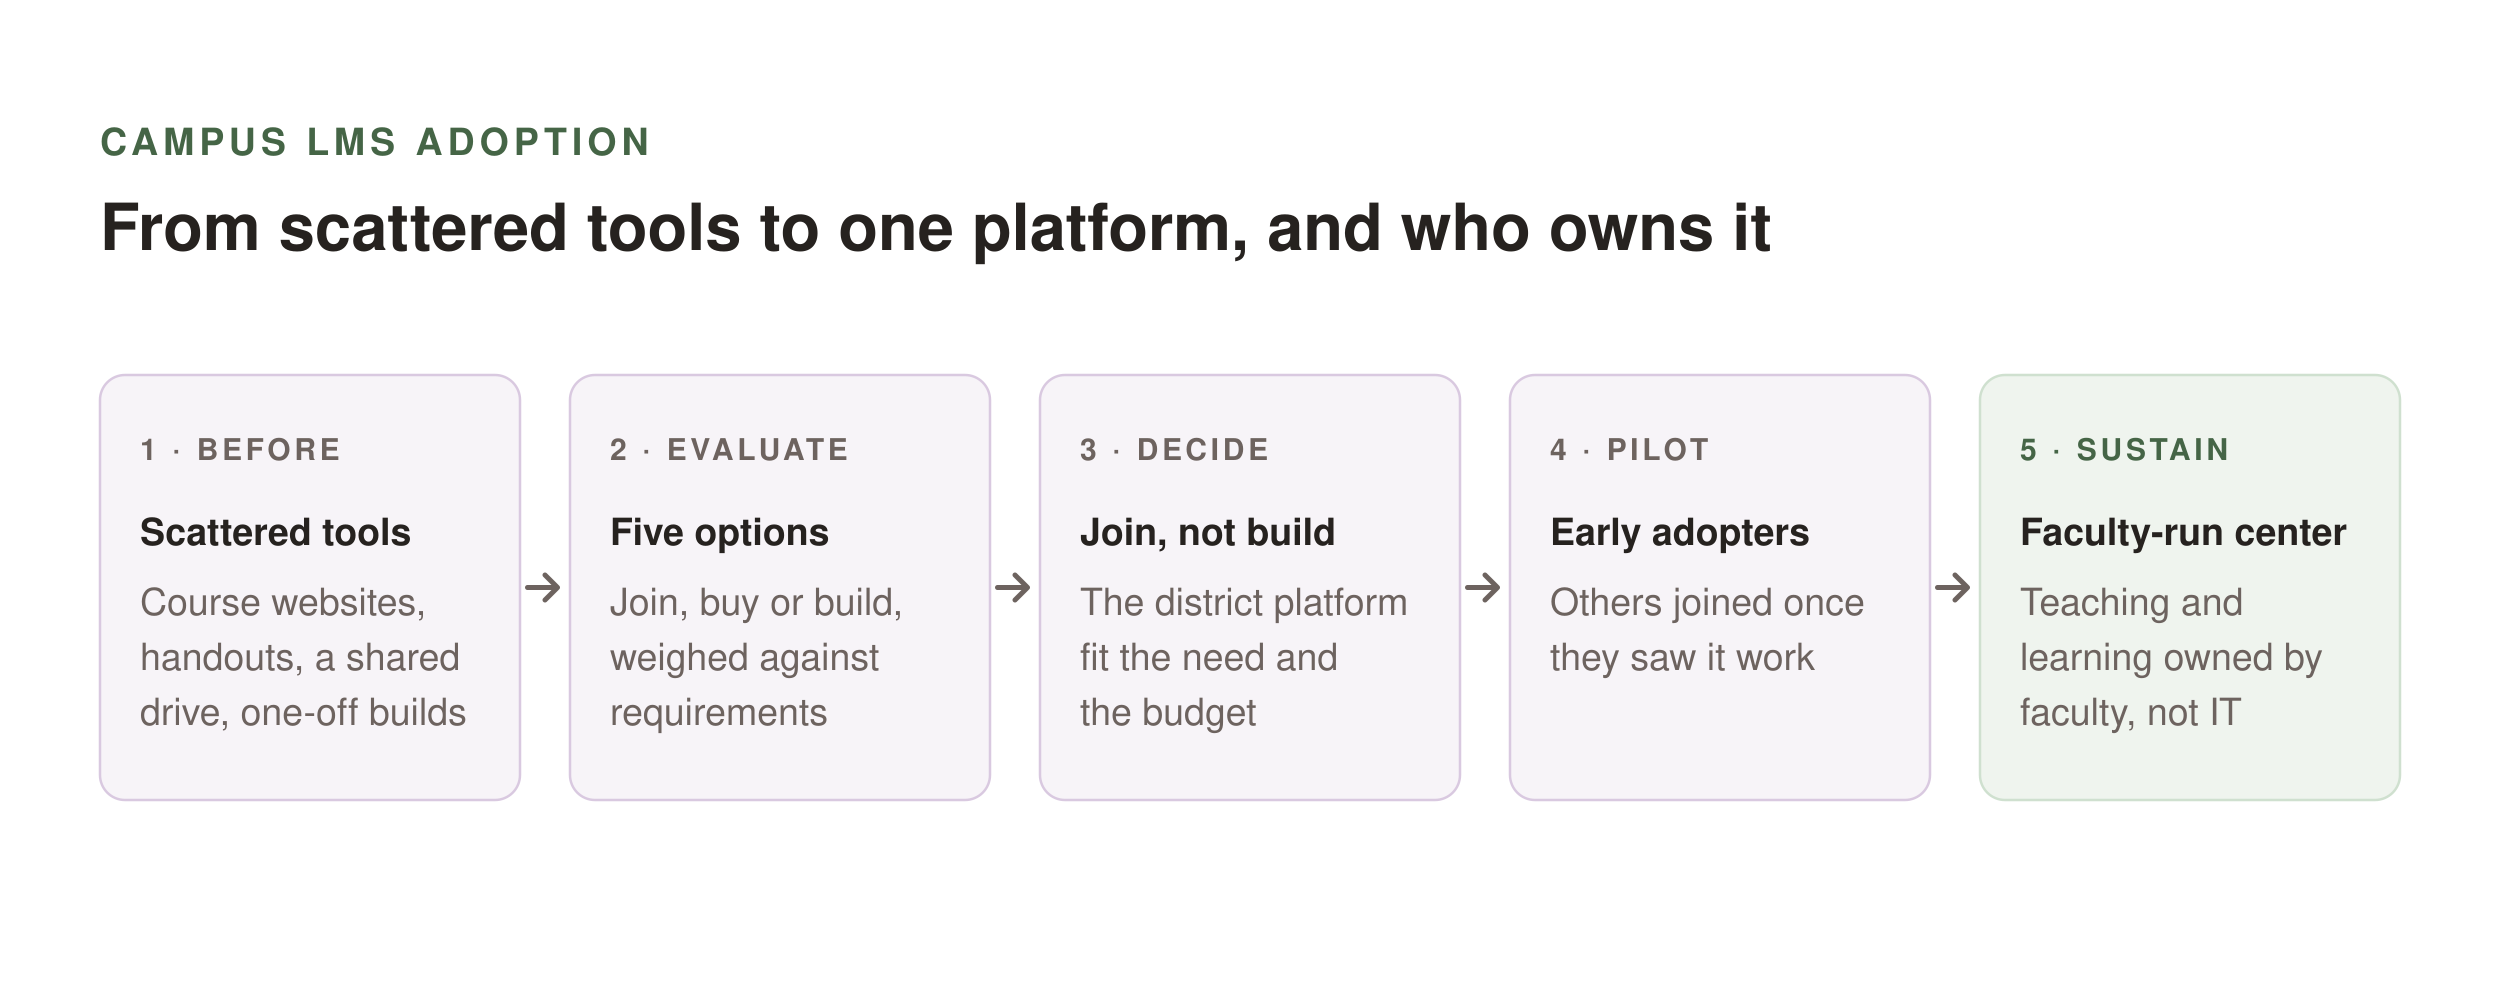
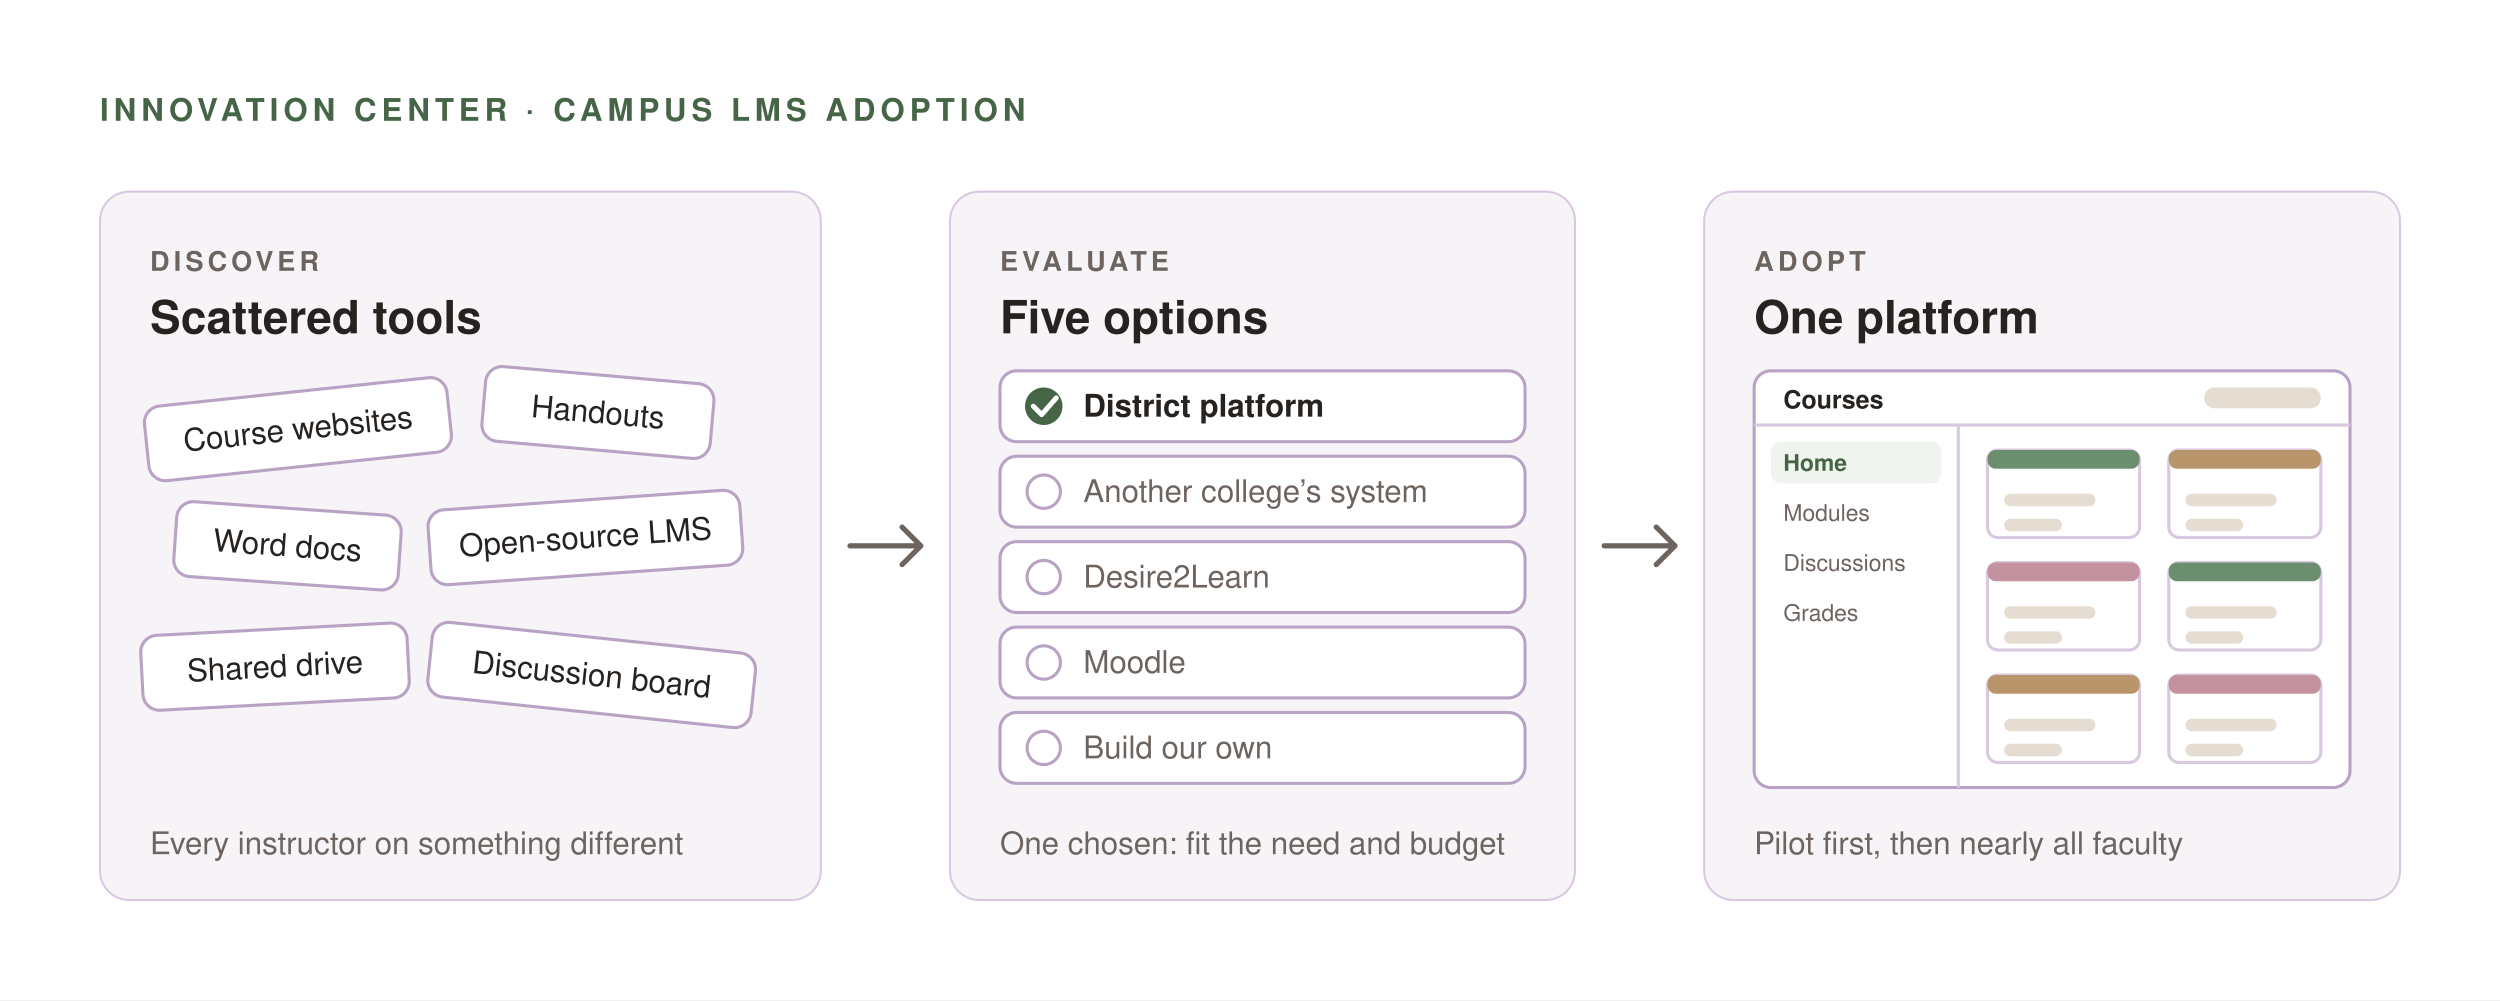
- <svg xmlns="http://www.w3.org/2000/svg" viewBox="0 0 1000 400" role="img" aria-labelledby="t d" font-family="'DM Sans', 'Helvetica Neue', Helvetica, Arial, sans-serif">
-   <rect width="1000" height="400" fill="#ffffff" />
-   <text x="40" y="62" font-size="15" font-weight="700" letter-spacing="2" fill="#456546">CAMPUS LMS ADOPTION</text>
-   <text x="40" y="100" font-size="26" font-weight="600" fill="#26221f">From scattered tools to one platform, and who owns it</text>
-   <g font-size="15" fill="#26221f">
-     <g>
-       <rect x="40" y="150" width="168" height="170" rx="10" fill="#f7f4f8" stroke="#d9c9e0" />
-       <text x="56" y="184" font-size="12" font-weight="700" letter-spacing="1.5" fill="#6d635f">1 · BEFORE</text>
-       <text x="56" y="218" font-weight="600">Scattered tools</text>
-       <text x="56" y="246" fill="#6d635f">Course websites,</text>
-       <text x="56" y="268" fill="#6d635f">handouts, a shared</text>
-       <text x="56" y="290" fill="#6d635f">drive, one-off builds</text>
-     </g>
-     <g>
-       <rect x="228" y="150" width="168" height="170" rx="10" fill="#f7f4f8" stroke="#d9c9e0" />
-       <text x="244" y="184" font-size="12" font-weight="700" letter-spacing="1.5" fill="#6d635f">2 · EVALUATE</text>
-       <text x="244" y="218" font-weight="600">Five options</text>
-       <text x="244" y="246" fill="#6d635f">Join, buy or build,</text>
-       <text x="244" y="268" fill="#6d635f">weighed against</text>
-       <text x="244" y="290" fill="#6d635f">requirements</text>
-     </g>
-     <g>
-       <rect x="416" y="150" width="168" height="170" rx="10" fill="#f7f4f8" stroke="#d9c9e0" />
-       <text x="432" y="184" font-size="12" font-weight="700" letter-spacing="1.5" fill="#6d635f">3 · DECIDE</text>
-       <text x="432" y="218" font-weight="600">Join, not build</text>
-       <text x="432" y="246" fill="#6d635f">The district platform</text>
-       <text x="432" y="268" fill="#6d635f">fit the need and</text>
-       <text x="432" y="290" fill="#6d635f">the budget</text>
-     </g>
-     <g>
-       <rect x="604" y="150" width="168" height="170" rx="10" fill="#f7f4f8" stroke="#d9c9e0" />
-       <text x="620" y="184" font-size="12" font-weight="700" letter-spacing="1.5" fill="#6d635f">4 · PILOT</text>
-       <text x="620" y="218" font-weight="600">Early adopters</text>
-       <text x="620" y="246" fill="#6d635f">Others joined once</text>
-       <text x="620" y="268" fill="#6d635f">they saw it work</text>
-     </g>
-     <g>
-       <rect x="792" y="150" width="168" height="170" rx="10" fill="#eff4ee" stroke="#cfe0cf" />
-       <text x="808" y="184" font-size="12" font-weight="700" letter-spacing="1.5" fill="#456546">5 · SUSTAIN</text>
-       <text x="808" y="218" font-weight="600">Faculty-run center</text>
-       <text x="808" y="246" fill="#6d635f">Teaching and</text>
-       <text x="808" y="268" fill="#6d635f">learning owned by</text>
-       <text x="808" y="290" fill="#6d635f">faculty, not IT</text>
-     </g>
+ <svg xmlns="http://www.w3.org/2000/svg" viewBox="0 0 1200 480" role="img" aria-labelledby="t d" font-family="'DM Sans','Helvetica Neue',Helvetica,Arial,sans-serif">
+   <rect width="1200" height="480" fill="#ffffff" />
+   <text x="48" y="58" font-size="15" font-weight="700" letter-spacing="2.4" fill="#456546">INNOVATION CENTER · CAMPUS LMS ADOPTION</text>
+   <rect x="48" y="92" width="346" height="340" rx="14" fill="#f7f4f8" stroke="#d9c9e0" />
+   <text x="72" y="130" font-size="13" font-weight="700" letter-spacing="2" fill="#6d635f">DISCOVER</text>
+   <text x="72" y="160" font-size="22" font-weight="600" fill="#26221f">Scattered tools</text>
+   <text x="72" y="410" font-size="15" fill="#6d635f">Every instructor on something different</text>
+   <g transform="rotate(-6 143.0 206.0)">
+     <rect x="70" y="188" width="146" height="36" rx="8" fill="#ffffff" stroke="#b9a3c4" stroke-width="1.5" />
+     <text x="143.0" y="211.0" text-anchor="middle" font-size="15" fill="#26221f">Course websites</text>
  </g>
-   <g stroke="#6d635f" stroke-width="2" fill="none" stroke-linecap="round" stroke-linejoin="round">
-     <path d="M211 235h12m-5-5l5 5-5 5" />
-     <path d="M399 235h12m-5-5l5 5-5 5" />
-     <path d="M587 235h12m-5-5l5 5-5 5" />
-     <path d="M775 235h12m-5-5l5 5-5 5" />
+   <g transform="rotate(5 287.0 198.0)">
+     <rect x="232" y="180" width="110" height="36" rx="8" fill="#ffffff" stroke="#b9a3c4" stroke-width="1.5" />
+     <text x="287.0" y="203.0" text-anchor="middle" font-size="15" fill="#26221f">Handouts</text>
  </g>
+   <g transform="rotate(4 138.0 262.0)">
+     <rect x="84" y="244" width="108" height="36" rx="8" fill="#ffffff" stroke="#b9a3c4" stroke-width="1.5" />
+     <text x="138.0" y="267.0" text-anchor="middle" font-size="15" fill="#26221f">Word docs</text>
+   </g>
+   <g transform="rotate(-4 281.0 258.0)">
+     <rect x="206" y="240" width="150" height="36" rx="8" fill="#ffffff" stroke="#b9a3c4" stroke-width="1.5" />
+     <text x="281.0" y="263.0" text-anchor="middle" font-size="15" fill="#26221f">Open-source LMS</text>
+   </g>
+   <g transform="rotate(-3 132.0 320.0)">
+     <rect x="68" y="302" width="128" height="36" rx="8" fill="#ffffff" stroke="#b9a3c4" stroke-width="1.5" />
+     <text x="132.0" y="325.0" text-anchor="middle" font-size="15" fill="#26221f">Shared drive</text>
+   </g>
+   <g transform="rotate(6 284.0 324.0)">
+     <rect x="206" y="306" width="156" height="36" rx="8" fill="#ffffff" stroke="#b9a3c4" stroke-width="1.5" />
+     <text x="284.0" y="329.0" text-anchor="middle" font-size="15" fill="#26221f">Discussion board</text>
+   </g>
+   <path d="M408 262h34m-9-9l9 9-9 9" stroke="#6d635f" stroke-width="2.5" fill="none" stroke-linecap="round" stroke-linejoin="round" />
+   <rect x="456" y="92" width="300" height="340" rx="14" fill="#f7f4f8" stroke="#d9c9e0" />
+   <text x="480" y="130" font-size="13" font-weight="700" letter-spacing="2" fill="#6d635f">EVALUATE</text>
+   <text x="480" y="160" font-size="22" font-weight="600" fill="#26221f">Five options</text>
+   <text x="480" y="410" font-size="15" fill="#6d635f">One chosen: fit the need and budget</text>
+   <g transform="rotate(0 606.0 195.0)">
+     <rect x="480" y="178" width="252" height="34" rx="8" fill="#ffffff" stroke="#b9a3c4" stroke-width="1.5" />
+     <circle cx="501" cy="195.0" r="9" fill="#456546" />
+     <path d="M496 195.0l4 4 7-8" stroke="#fff" stroke-width="2.4" fill="none" stroke-linecap="round" stroke-linejoin="round" />
+     <text x="520" y="200.0" font-size="15" font-weight="700" fill="#26221f">District platform</text>
+   </g>
+   <g transform="rotate(0 606.0 236.0)">
+     <rect x="480" y="219" width="252" height="34" rx="8" fill="#ffffff" stroke="#b9a3c4" stroke-width="1.5" />
+     <circle cx="501" cy="236.0" r="8" fill="#ffffff" stroke="#b9a3c4" stroke-width="1.5" />
+     <text x="520" y="241.0" font-size="15" fill="#6d635f">Another college’s system</text>
+   </g>
+   <g transform="rotate(0 606.0 277.0)">
+     <rect x="480" y="260" width="252" height="34" rx="8" fill="#ffffff" stroke="#b9a3c4" stroke-width="1.5" />
+     <circle cx="501" cy="277.0" r="8" fill="#ffffff" stroke="#b9a3c4" stroke-width="1.5" />
+     <text x="520" y="282.0" font-size="15" fill="#6d635f">Desire2Learn</text>
+   </g>
+   <g transform="rotate(0 606.0 318.0)">
+     <rect x="480" y="301" width="252" height="34" rx="8" fill="#ffffff" stroke="#b9a3c4" stroke-width="1.5" />
+     <circle cx="501" cy="318.0" r="8" fill="#ffffff" stroke="#b9a3c4" stroke-width="1.5" />
+     <text x="520" y="323.0" font-size="15" fill="#6d635f">Moodle</text>
+   </g>
+   <g transform="rotate(0 606.0 359.0)">
+     <rect x="480" y="342" width="252" height="34" rx="8" fill="#ffffff" stroke="#b9a3c4" stroke-width="1.5" />
+     <circle cx="501" cy="359.0" r="8" fill="#ffffff" stroke="#b9a3c4" stroke-width="1.5" />
+     <text x="520" y="364.0" font-size="15" fill="#6d635f">Build our own</text>
+   </g>
+   <path d="M770 262h34m-9-9l9 9-9 9" stroke="#6d635f" stroke-width="2.5" fill="none" stroke-linecap="round" stroke-linejoin="round" />
+   <rect x="818" y="92" width="334" height="340" rx="14" fill="#f7f4f8" stroke="#d9c9e0" />
+   <text x="842" y="130" font-size="13" font-weight="700" letter-spacing="2" fill="#6d635f">ADOPT</text>
+   <text x="842" y="160" font-size="22" font-weight="600" fill="#26221f">One platform</text>
+   <text x="842" y="410" font-size="15" fill="#6d635f">Pilot first, then nearly all faculty</text>
+   <rect x="842" y="178" width="286" height="200" rx="8" fill="#ffffff" stroke="#b9a3c4" stroke-width="1.5" />
+   <path d="M842 204h286" stroke="#d9c9e0" stroke-width="1.5" />
+   <text x="856" y="196" font-size="12" font-weight="700" fill="#26221f">Courses</text>
+   <rect x="1058" y="186" width="56" height="10" rx="5" fill="#e5ddd1" />
+   <path d="M940 204v174" stroke="#d9c9e0" stroke-width="1.5" />
+   <rect x="850" y="212" width="82" height="20" rx="5" fill="#eff4ee" />
+   <text x="856" y="226" font-size="11" fill="#456546" font-weight="700">Home</text>
+   <text x="856" y="250" font-size="11" fill="#6d635f" font-weight="400">Modules</text>
+   <text x="856" y="274" font-size="11" fill="#6d635f" font-weight="400">Discussions</text>
+   <text x="856" y="298" font-size="11" fill="#6d635f" font-weight="400">Grades</text>
+   <rect x="954.0" y="216.0" width="73.0" height="42.0" rx="5" fill="#ffffff" stroke="#d9c9e0" stroke-width="1.5" />
+   <rect x="954.0" y="216.0" width="73.0" height="9" rx="4" fill="#6b8f6e" />
+   <rect x="962.0" y="237.0" width="43.8" height="6" rx="3" fill="#e5ddd1" />
+   <rect x="962.0" y="249.0" width="27.74" height="6" rx="3" fill="#e5ddd1" />
+   <rect x="1041.0" y="216.0" width="73.0" height="42.0" rx="5" fill="#ffffff" stroke="#d9c9e0" stroke-width="1.5" />
+   <rect x="1041.0" y="216.0" width="73.0" height="9" rx="4" fill="#b8956a" />
+   <rect x="1049.0" y="237.0" width="43.8" height="6" rx="3" fill="#e5ddd1" />
+   <rect x="1049.0" y="249.0" width="27.74" height="6" rx="3" fill="#e5ddd1" />
+   <rect x="954.0" y="270.0" width="73.0" height="42.0" rx="5" fill="#ffffff" stroke="#d9c9e0" stroke-width="1.5" />
+   <rect x="954.0" y="270.0" width="73.0" height="9" rx="4" fill="#c4929e" />
+   <rect x="962.0" y="291.0" width="43.8" height="6" rx="3" fill="#e5ddd1" />
+   <rect x="962.0" y="303.0" width="27.74" height="6" rx="3" fill="#e5ddd1" />
+   <rect x="1041.0" y="270.0" width="73.0" height="42.0" rx="5" fill="#ffffff" stroke="#d9c9e0" stroke-width="1.5" />
+   <rect x="1041.0" y="270.0" width="73.0" height="9" rx="4" fill="#6b8f6e" />
+   <rect x="1049.0" y="291.0" width="43.8" height="6" rx="3" fill="#e5ddd1" />
+   <rect x="1049.0" y="303.0" width="27.74" height="6" rx="3" fill="#e5ddd1" />
+   <rect x="954.0" y="324.0" width="73.0" height="42.0" rx="5" fill="#ffffff" stroke="#d9c9e0" stroke-width="1.5" />
+   <rect x="954.0" y="324.0" width="73.0" height="9" rx="4" fill="#b8956a" />
+   <rect x="962.0" y="345.0" width="43.8" height="6" rx="3" fill="#e5ddd1" />
+   <rect x="962.0" y="357.0" width="27.74" height="6" rx="3" fill="#e5ddd1" />
+   <rect x="1041.0" y="324.0" width="73.0" height="42.0" rx="5" fill="#ffffff" stroke="#d9c9e0" stroke-width="1.5" />
+   <rect x="1041.0" y="324.0" width="73.0" height="9" rx="4" fill="#c4929e" />
+   <rect x="1049.0" y="345.0" width="43.8" height="6" rx="3" fill="#e5ddd1" />
+   <rect x="1049.0" y="357.0" width="27.74" height="6" rx="3" fill="#e5ddd1" />
</svg>
